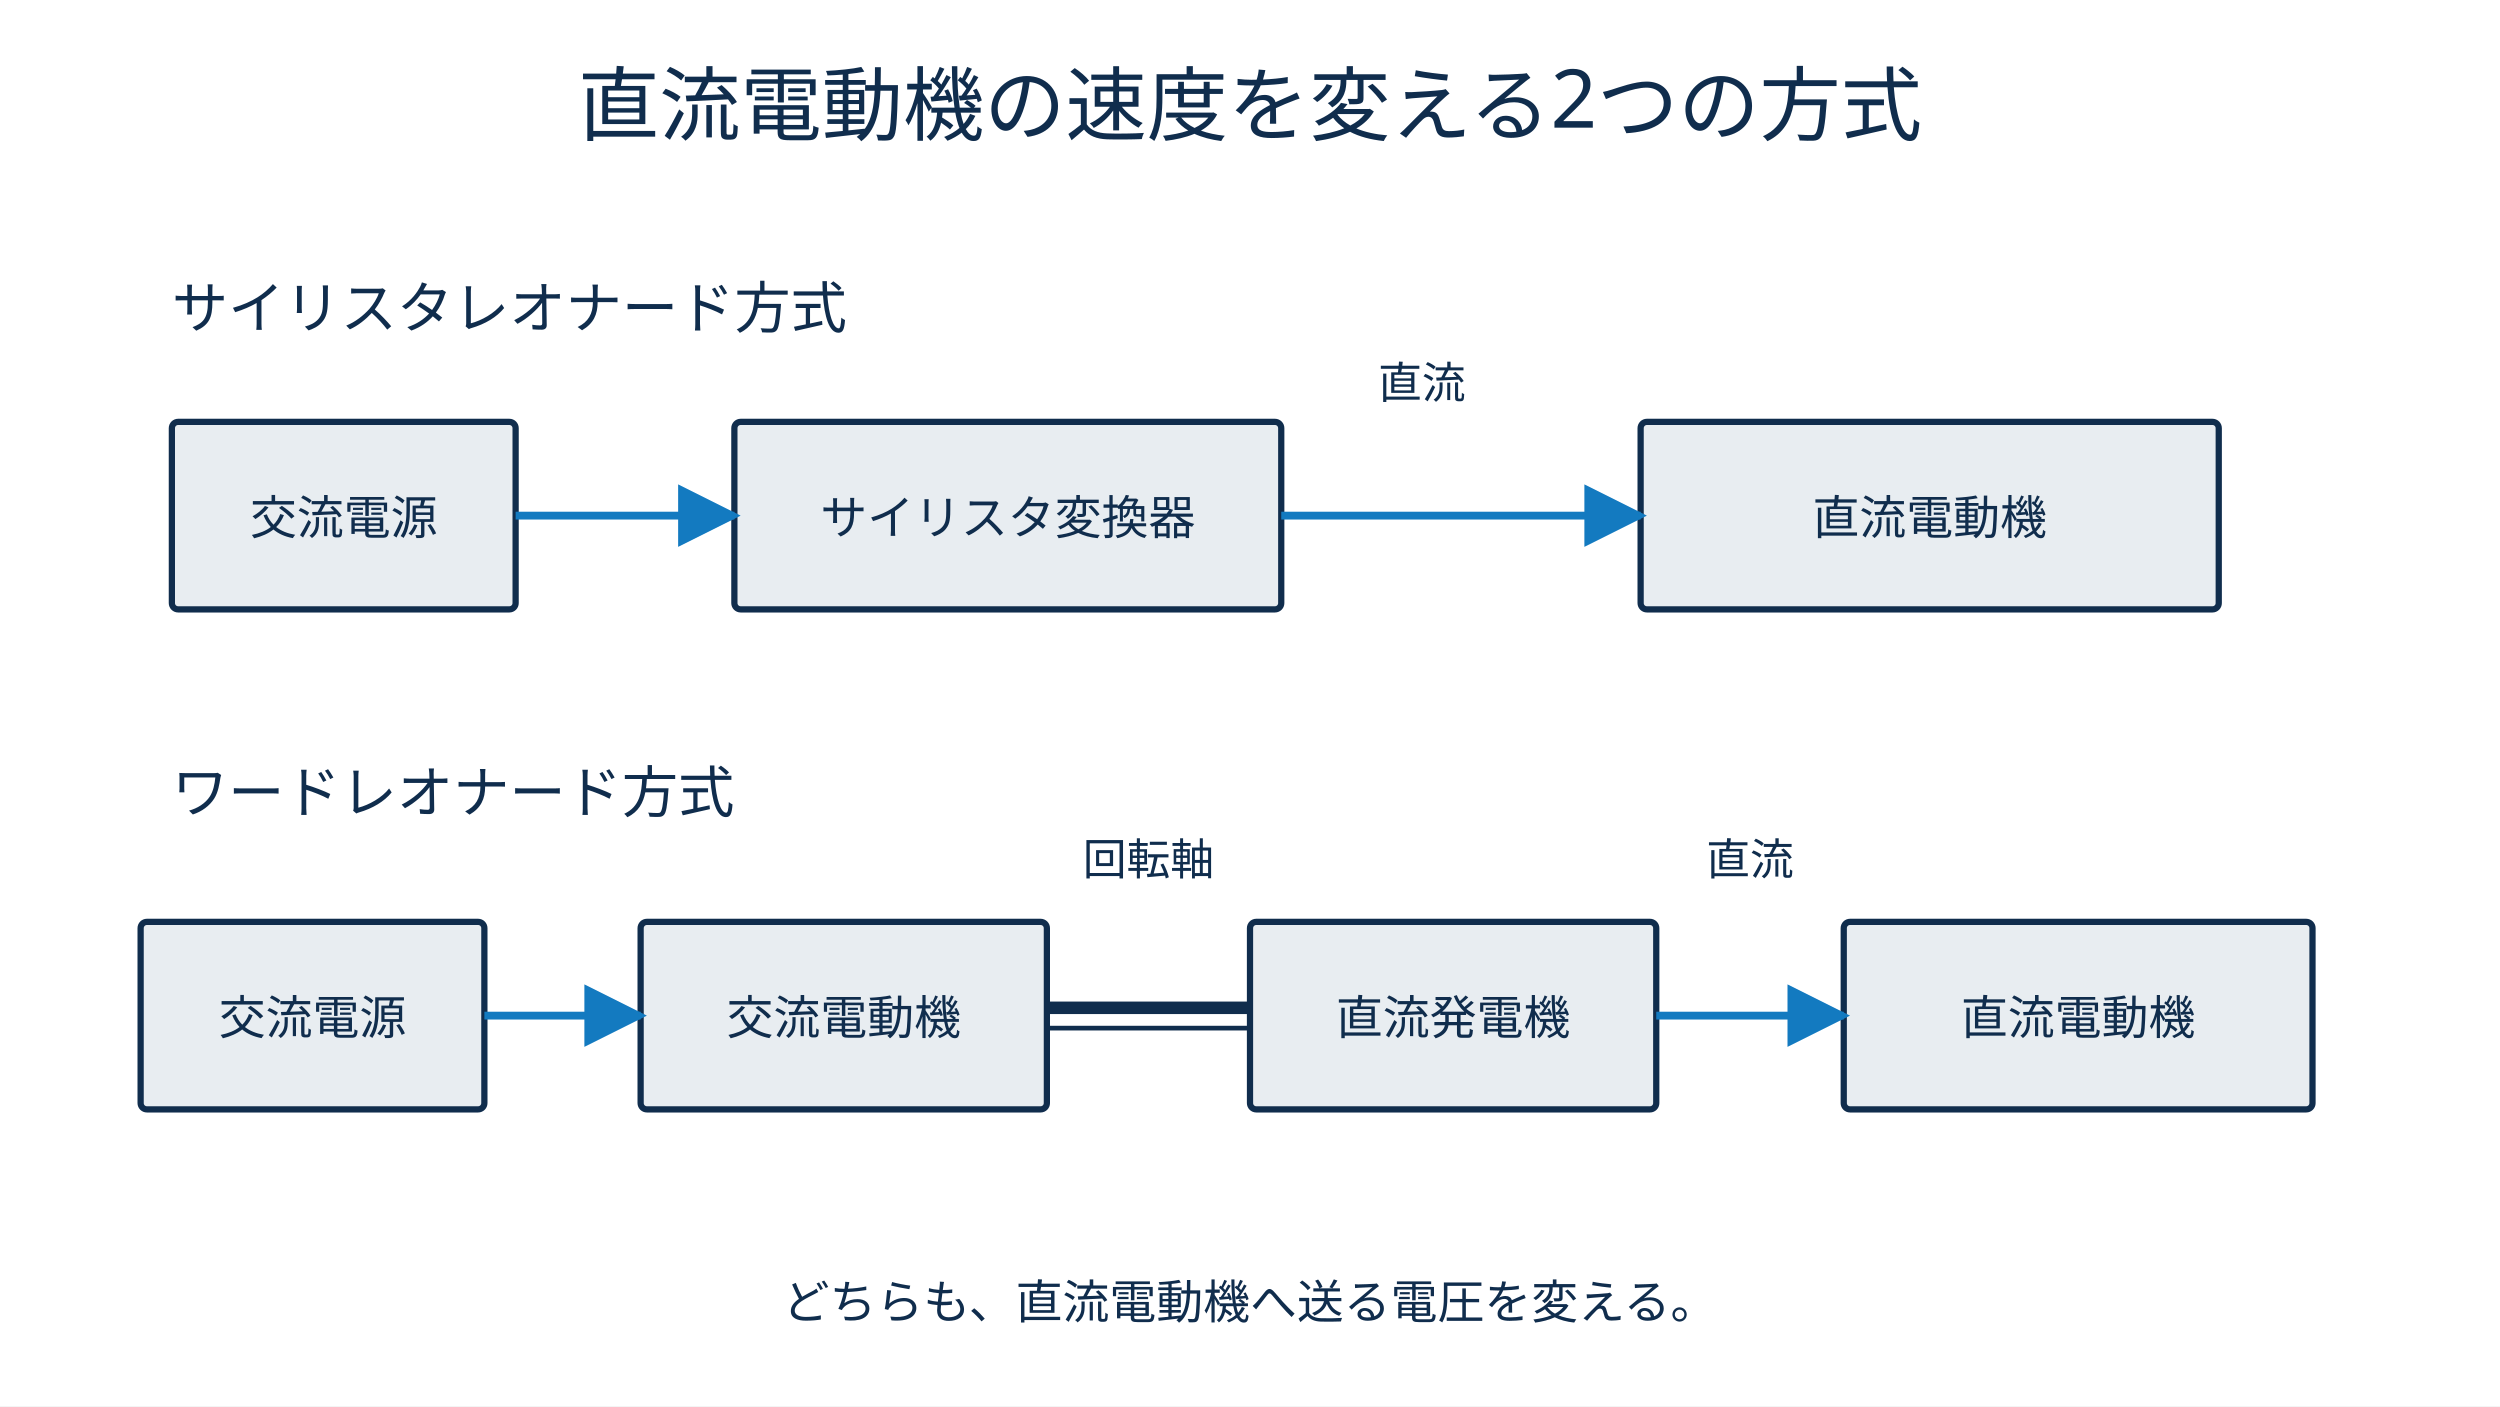
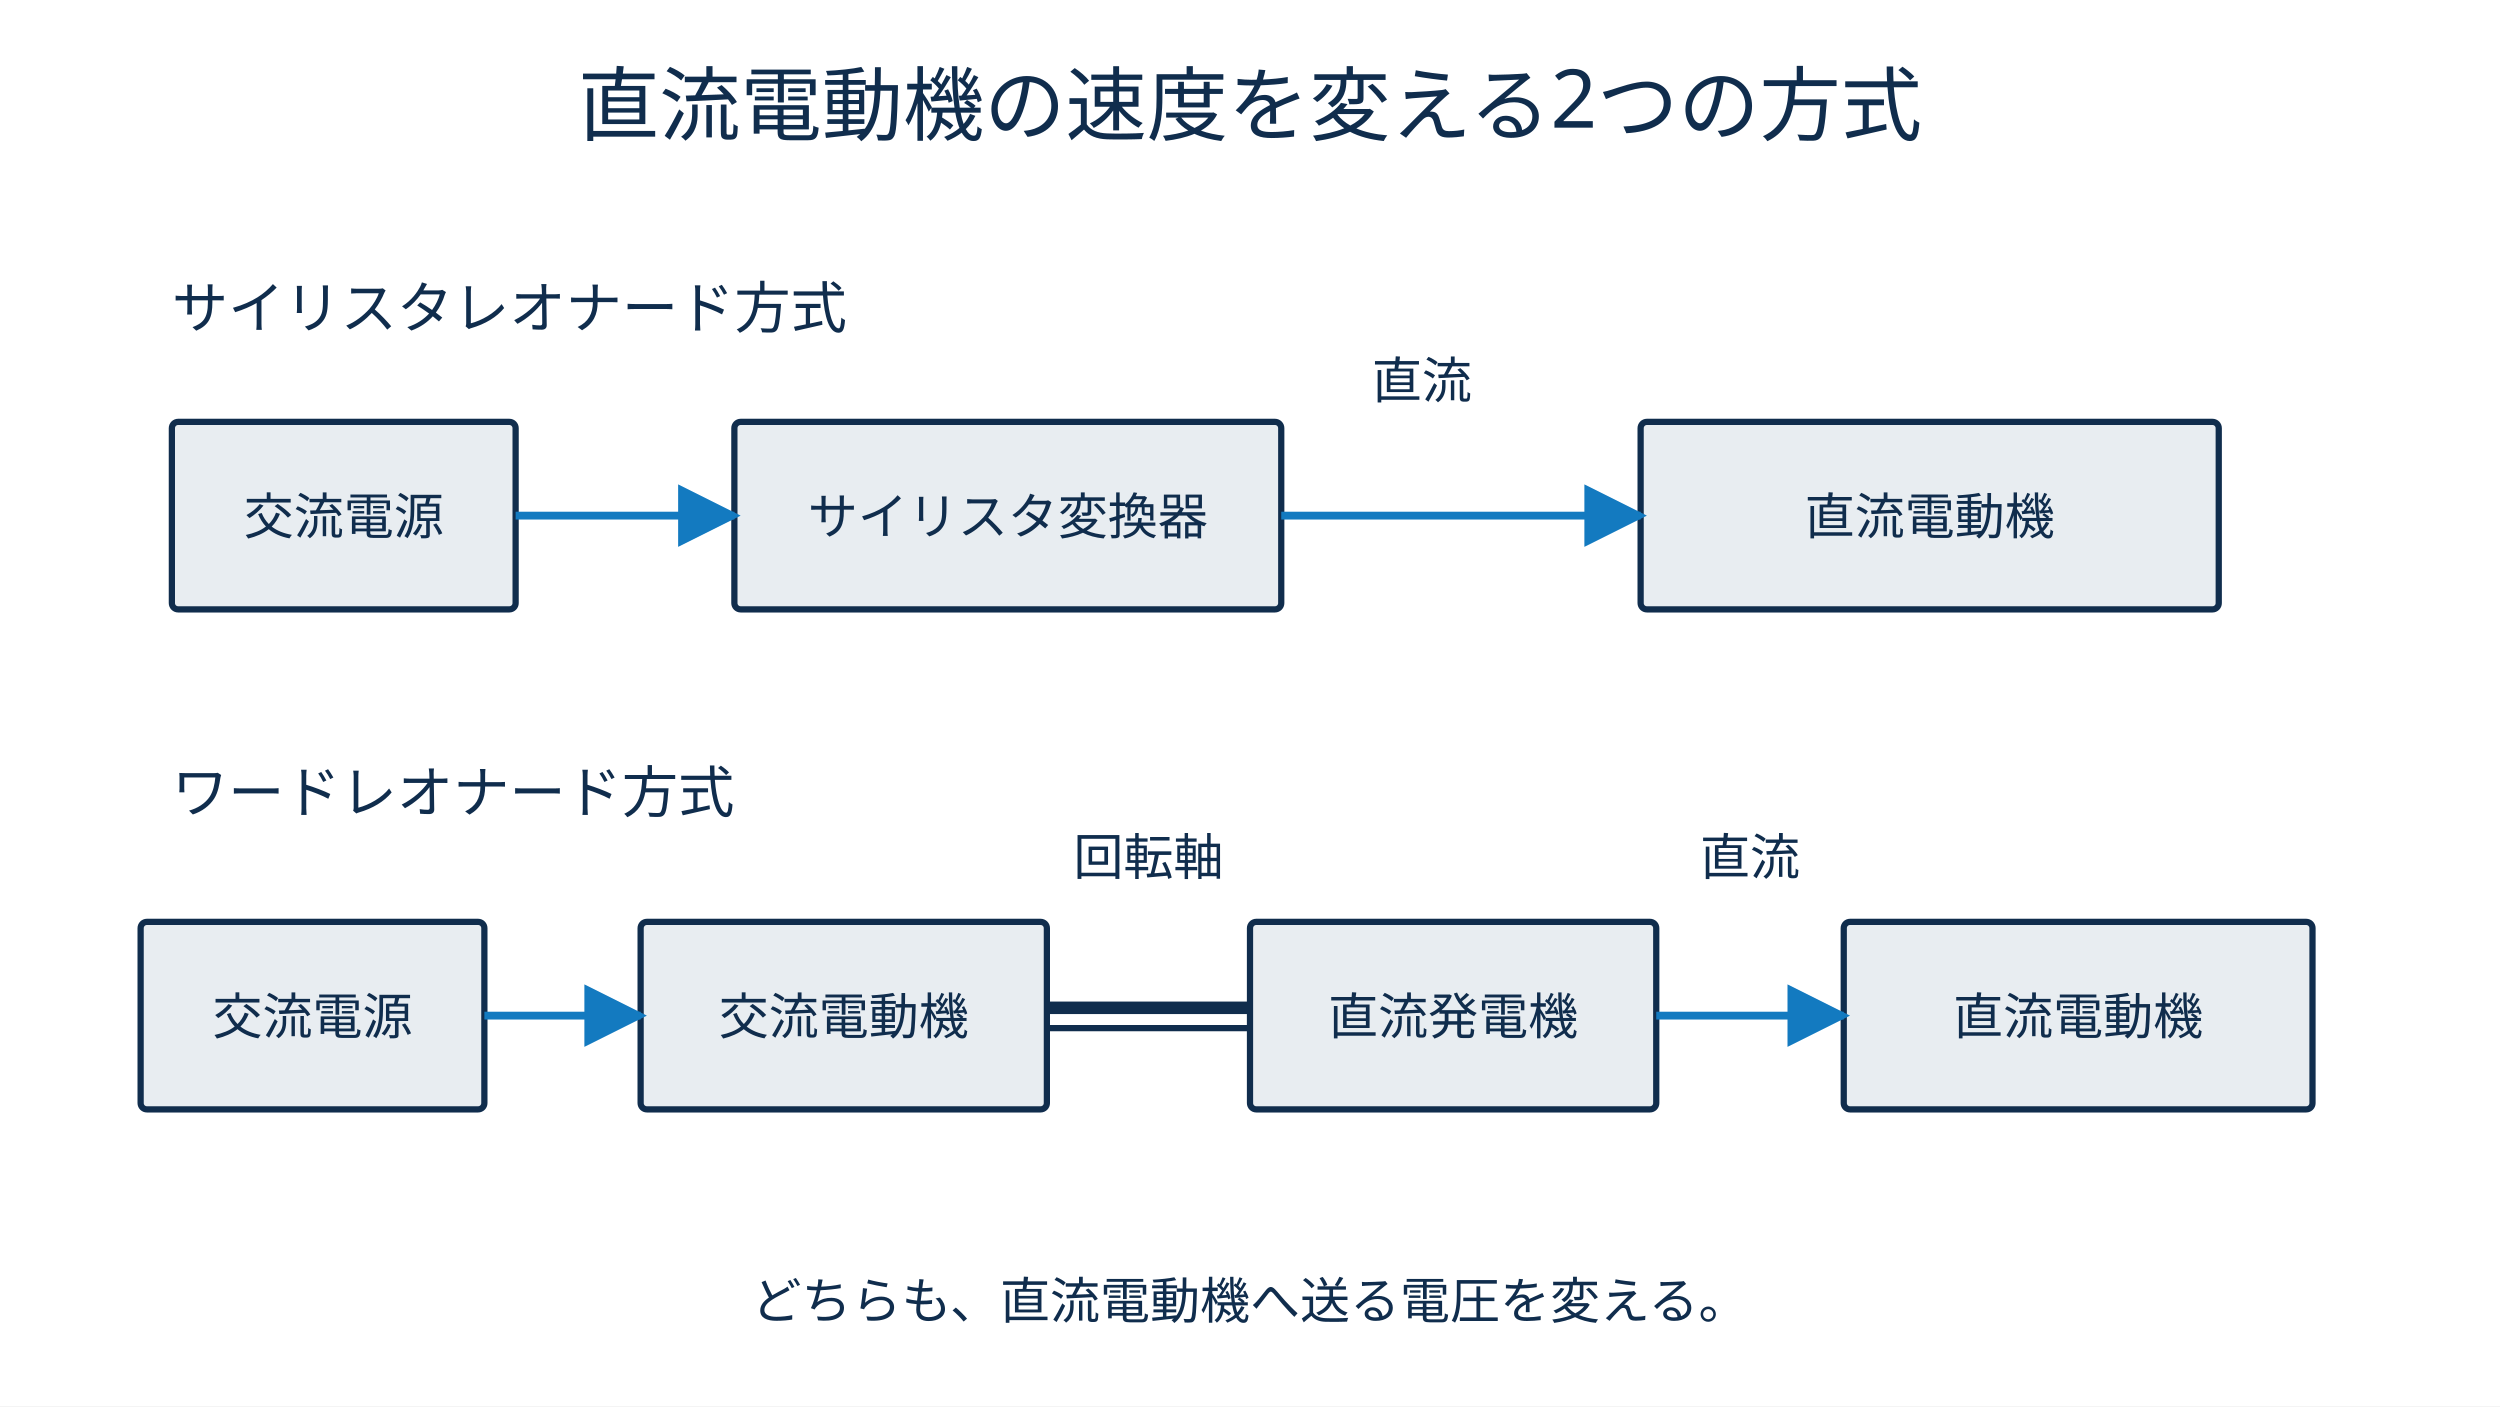
<svg xmlns="http://www.w3.org/2000/svg" viewBox="0 0 1600 900">
  <defs>
    <marker id="a0" viewBox="0 0 10 10" refX="9" refY="5" markerWidth="8" markerHeight="8" orient="auto-start-reverse">
      <path d="M0 0 L10 5 L0 10Z" fill="#102d4d" />
    </marker>
    <marker id="a1" viewBox="0 0 10 10" refX="9" refY="5" markerWidth="8" markerHeight="8" orient="auto-start-reverse">
      <path d="M0 0 L10 5 L0 10Z" fill="#137ac0" />
    </marker>
    <marker id="a2" viewBox="0 0 10 10" refX="9" refY="5" markerWidth="8" markerHeight="8" orient="auto-start-reverse">
      <path d="M0 0 L10 5 L0 10Z" fill="#ce343b" />
    </marker>
  </defs>
  <rect width="1600" height="900" fill="white" />
  <text x="800" y="86" fill="#102d4d" font-family="Noto Sans JP,Yu Gothic,Meiryo,sans-serif" font-size="52" font-weight="500" text-anchor="middle">直流電動機の速度を変える2つの方式</text>
-   <text x="800" y="844" fill="#102d4d" font-family="Noto Sans JP,Yu Gothic,Meiryo,sans-serif" font-size="30" font-weight="500" text-anchor="middle">どちらも、直流電動機へ送る電圧を変える。</text>
+   <text x="800" y="844" fill="#102d4d" font-family="Noto Sans JP,Yu Gothic,Meiryo,sans-serif" font-size="32.0" font-weight="500" text-anchor="middle">どちらも、直流電動機へ送る電圧を変える。</text>
  <text x="110" y="210" fill="#102d4d" font-family="Noto Sans JP,Yu Gothic,Meiryo,sans-serif" font-size="36" font-weight="500" text-anchor="start">サイリスタレオナード方式</text>
  <rect x="110" y="270" width="220" height="120" rx="4" fill="#e8edf1" stroke="#102d4d" stroke-width="4" />
-   <text x="220.0" y="342.0" fill="#102d4d" font-family="Noto Sans JP,Yu Gothic,Meiryo,sans-serif" font-size="30" font-weight="500" text-anchor="middle">交流電源</text>
+   <text x="220.0" y="342.0" fill="#102d4d" font-family="Noto Sans JP,Yu Gothic,Meiryo,sans-serif" font-size="32.0" font-weight="500" text-anchor="middle">交流電源</text>
  <rect x="470" y="270" width="350" height="120" rx="4" fill="#e8edf1" stroke="#102d4d" stroke-width="4" />
-   <text x="645.0" y="342.0" fill="#102d4d" font-family="Noto Sans JP,Yu Gothic,Meiryo,sans-serif" font-size="30" font-weight="500" text-anchor="middle">サイリスタ変換器</text>
+   <text x="645.0" y="342.0" fill="#102d4d" font-family="Noto Sans JP,Yu Gothic,Meiryo,sans-serif" font-size="32.0" font-weight="500" text-anchor="middle">サイリスタ変換器</text>
  <rect x="1050" y="270" width="370" height="120" rx="4" fill="#e8edf1" stroke="#102d4d" stroke-width="4" />
-   <text x="1235.0" y="342.0" fill="#102d4d" font-family="Noto Sans JP,Yu Gothic,Meiryo,sans-serif" font-size="30" font-weight="500" text-anchor="middle">直流電動機</text>
+   <text x="1235.0" y="342.0" fill="#102d4d" font-family="Noto Sans JP,Yu Gothic,Meiryo,sans-serif" font-size="32.0" font-weight="500" text-anchor="middle">直流電動機</text>
  <path d="M330 330 L470 330" fill="none" stroke="#137ac0" stroke-width="5" marker-end="url(#a1)" />
  <path d="M820 330 L1050 330" fill="none" stroke="#137ac0" stroke-width="5" marker-end="url(#a1)" />
-   <text x="910" y="255" fill="#102d4d" font-family="Noto Sans JP,Yu Gothic,Meiryo,sans-serif" font-size="28" font-weight="500" text-anchor="middle">直流</text>
+   <text x="910" y="255" fill="#102d4d" font-family="Noto Sans JP,Yu Gothic,Meiryo,sans-serif" font-size="32.0" font-weight="500" text-anchor="middle">直流</text>
  <text x="110" y="520" fill="#102d4d" font-family="Noto Sans JP,Yu Gothic,Meiryo,sans-serif" font-size="36" font-weight="500" text-anchor="start">ワードレオナード方式</text>
  <rect x="90" y="590" width="220" height="120" rx="4" fill="#e8edf1" stroke="#102d4d" stroke-width="4" />
-   <text x="200.0" y="662.0" fill="#102d4d" font-family="Noto Sans JP,Yu Gothic,Meiryo,sans-serif" font-size="30" font-weight="500" text-anchor="middle">交流電源</text>
+   <text x="200.0" y="662.0" fill="#102d4d" font-family="Noto Sans JP,Yu Gothic,Meiryo,sans-serif" font-size="32.0" font-weight="500" text-anchor="middle">交流電源</text>
  <rect x="410" y="590" width="260" height="120" rx="4" fill="#e8edf1" stroke="#102d4d" stroke-width="4" />
-   <text x="540.0" y="662.0" fill="#102d4d" font-family="Noto Sans JP,Yu Gothic,Meiryo,sans-serif" font-size="30" font-weight="500" text-anchor="middle">交流電動機</text>
+   <text x="540.0" y="662.0" fill="#102d4d" font-family="Noto Sans JP,Yu Gothic,Meiryo,sans-serif" font-size="32.0" font-weight="500" text-anchor="middle">交流電動機</text>
  <rect x="800" y="590" width="260" height="120" rx="4" fill="#e8edf1" stroke="#102d4d" stroke-width="4" />
-   <text x="930.0" y="662.0" fill="#102d4d" font-family="Noto Sans JP,Yu Gothic,Meiryo,sans-serif" font-size="30" font-weight="500" text-anchor="middle">直流発電機</text>
+   <text x="930.0" y="662.0" fill="#102d4d" font-family="Noto Sans JP,Yu Gothic,Meiryo,sans-serif" font-size="32.0" font-weight="500" text-anchor="middle">直流発電機</text>
  <rect x="1180" y="590" width="300" height="120" rx="4" fill="#e8edf1" stroke="#102d4d" stroke-width="4" />
-   <text x="1330.0" y="662.0" fill="#102d4d" font-family="Noto Sans JP,Yu Gothic,Meiryo,sans-serif" font-size="30" font-weight="500" text-anchor="middle">直流電動機</text>
+   <text x="1330.0" y="662.0" fill="#102d4d" font-family="Noto Sans JP,Yu Gothic,Meiryo,sans-serif" font-size="32.0" font-weight="500" text-anchor="middle">直流電動機</text>
  <path d="M310 650 L410 650" fill="none" stroke="#137ac0" stroke-width="5" marker-end="url(#a1)" />
  <path d="M670 645 L800 645" fill="none" stroke="#102d4d" stroke-width="8" />
-   <path d="M670 658 L800 658" fill="none" stroke="#102d4d" stroke-width="3" />
-   <text x="735" y="560" fill="#102d4d" font-family="Noto Sans JP,Yu Gothic,Meiryo,sans-serif" font-size="28" font-weight="500" text-anchor="middle">回転軸</text>
+   <path d="M670 658 L800 658" fill="none" stroke="#102d4d" stroke-width="4.0" />
+   <text x="735" y="560" fill="#102d4d" font-family="Noto Sans JP,Yu Gothic,Meiryo,sans-serif" font-size="32.0" font-weight="500" text-anchor="middle">回転軸</text>
  <path d="M1060 650 L1180 650" fill="none" stroke="#137ac0" stroke-width="5" marker-end="url(#a1)" />
-   <text x="1120" y="560" fill="#102d4d" font-family="Noto Sans JP,Yu Gothic,Meiryo,sans-serif" font-size="28" font-weight="500" text-anchor="middle">直流</text>
+   <text x="1120" y="560" fill="#102d4d" font-family="Noto Sans JP,Yu Gothic,Meiryo,sans-serif" font-size="32.0" font-weight="500" text-anchor="middle">直流</text>
</svg>
